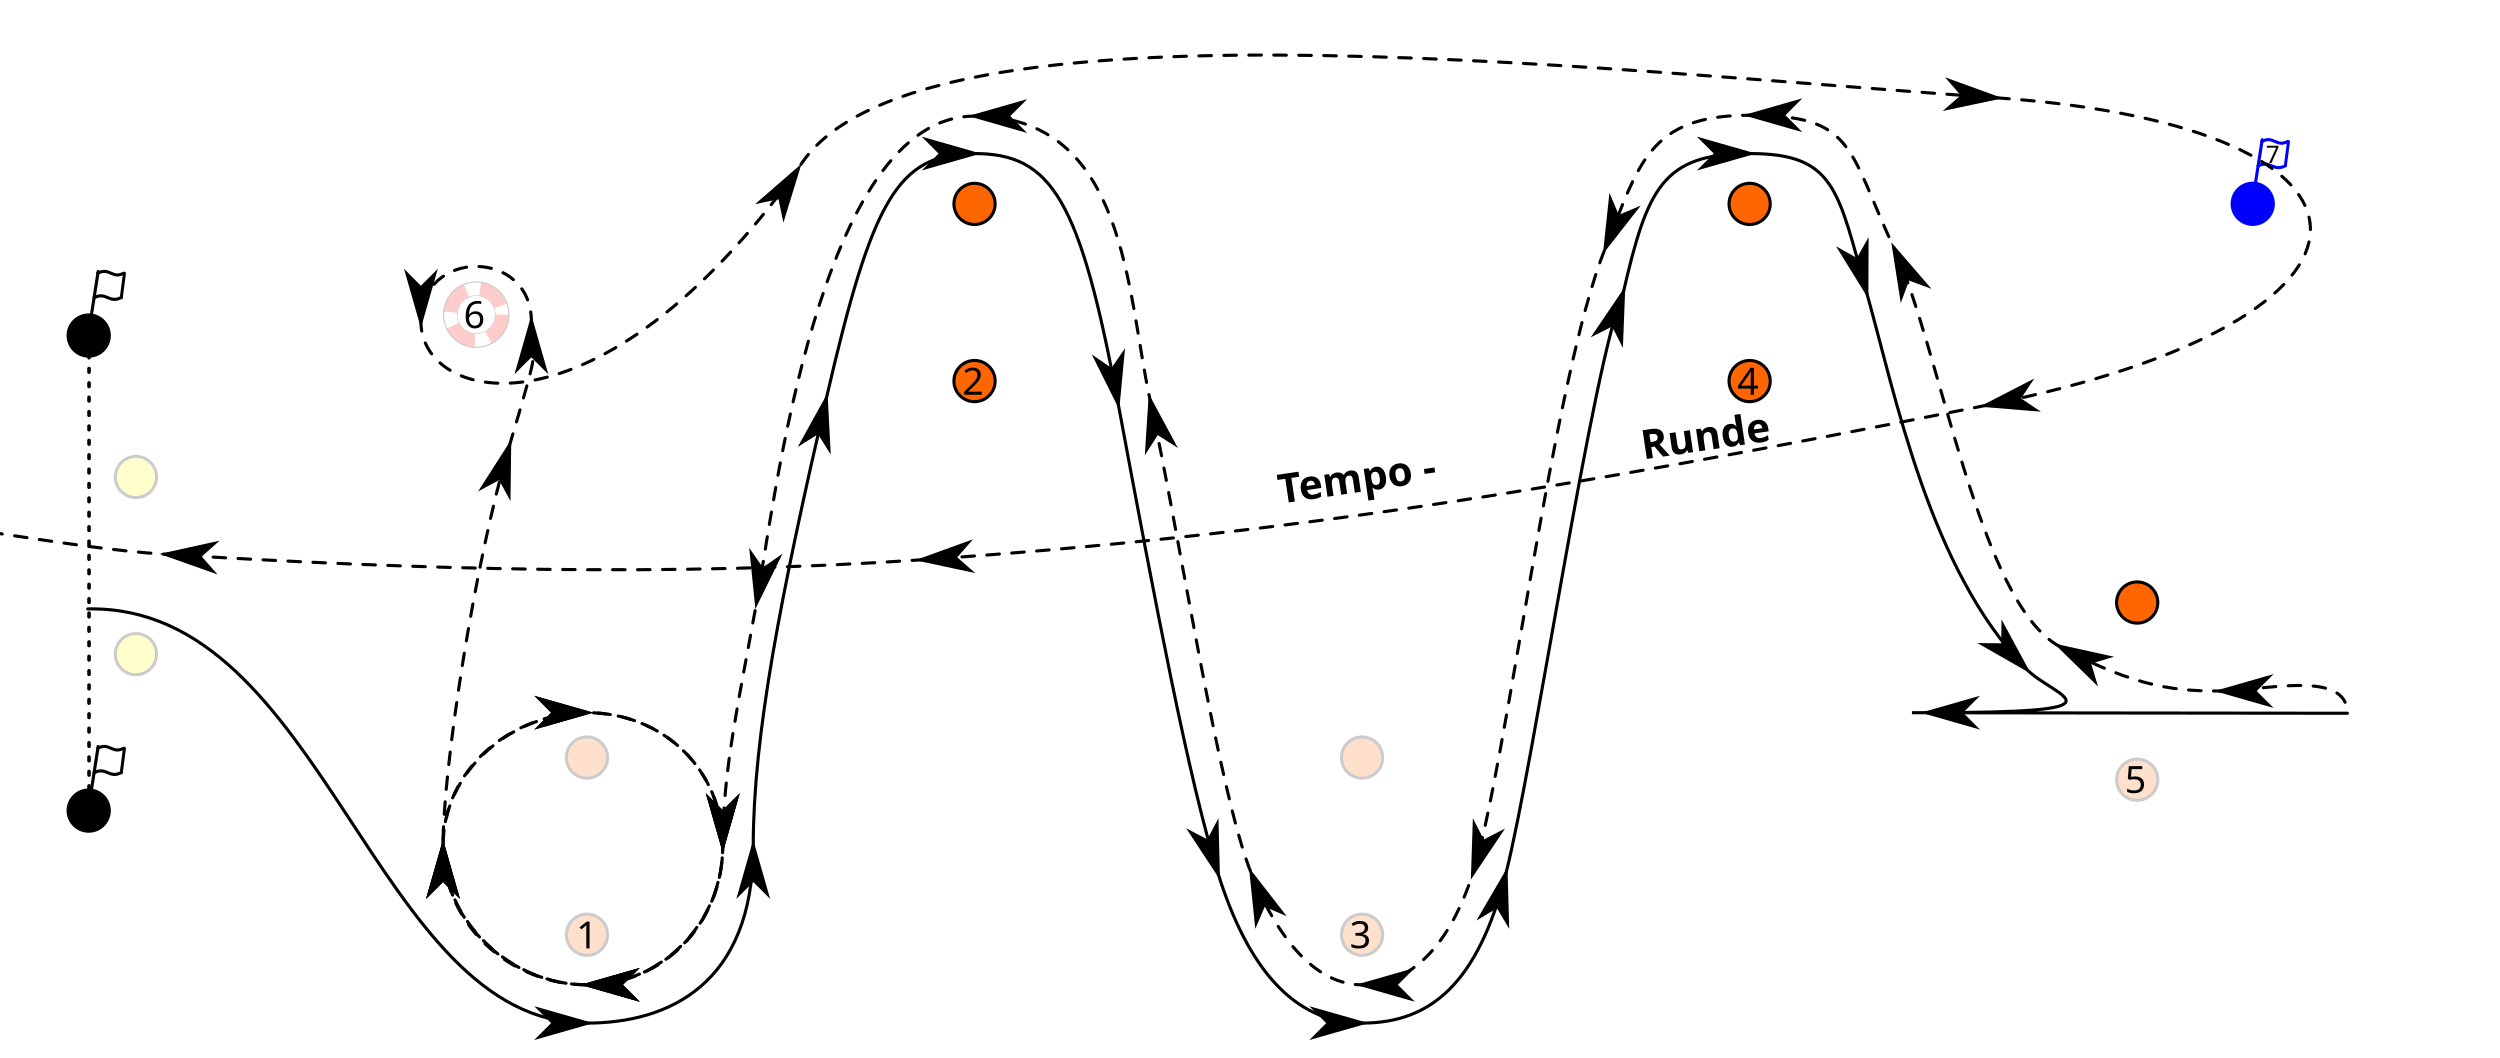
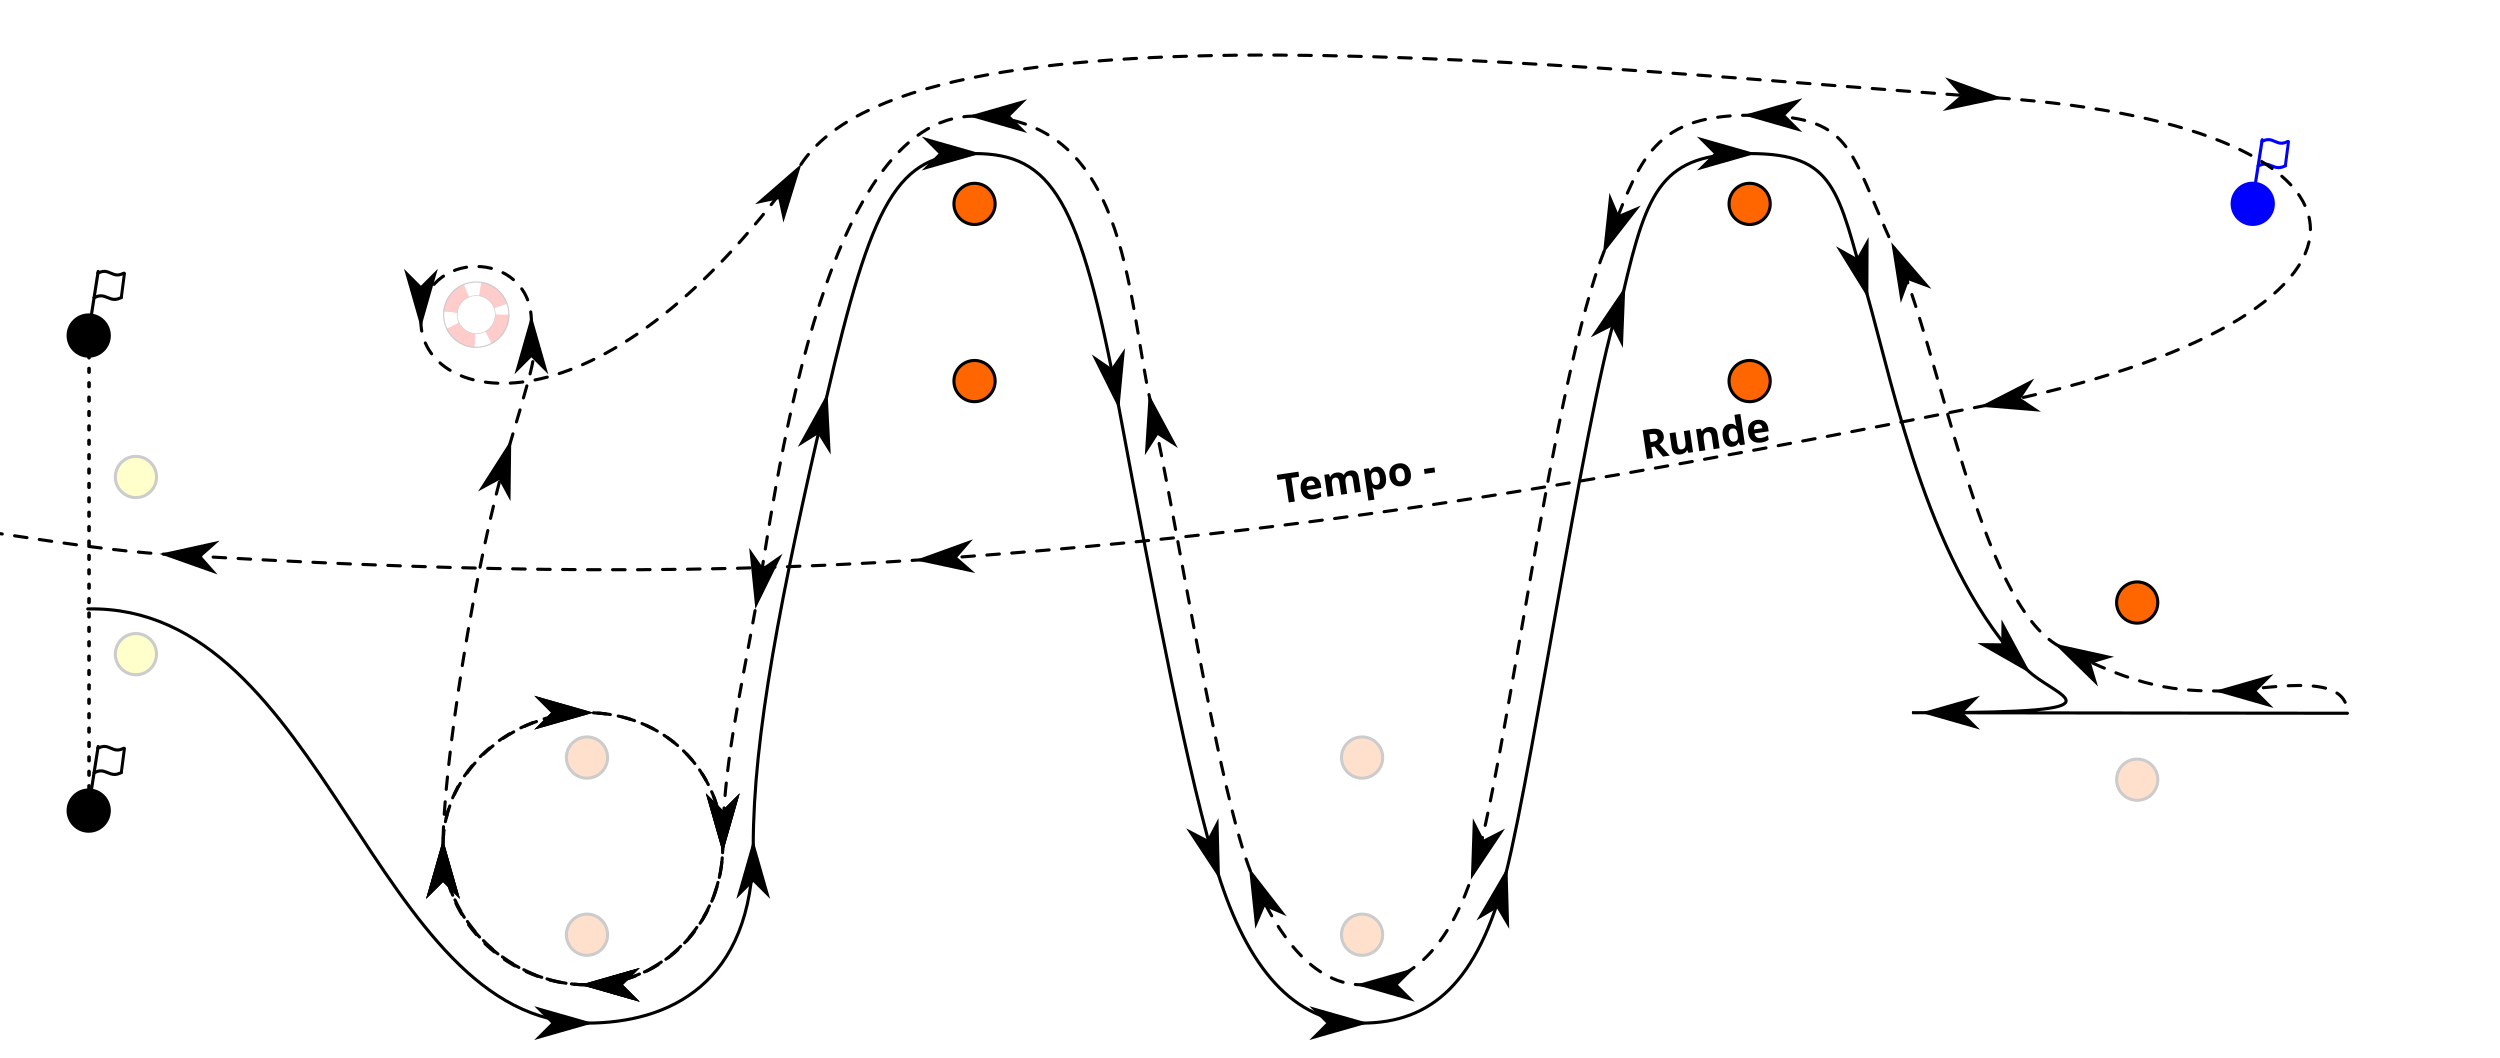
<svg xmlns="http://www.w3.org/2000/svg" version="1.0" id="svg3641" height="360.829" width="853.326" style="enable-background:new" xml:space="preserve">
  <defs id="arrows">
    <marker id="RazorWire" refX="0" refY="0" orient="auto" style="overflow:visible">
      <path id="path5527" style="fill:#34ff00;fill-opacity:1;fill-rule:evenodd;stroke:#34ff00;stroke-width:0.085pt;stroke-opacity:1" d="M 0.019,-0.632 V 0.595 L -6.621,2.568 H 9.113 L 2.979,0.595 V -0.632 L 9.166,-2.472 H -6.594 Z" />
    </marker>
    <marker orient="auto" refY="0" refX="0" id="Scissors" style="overflow:visible">
      <path id="schere" d="M 9.696,-3.847 C 8.661,-5.095 6.794,-5.052 5.4,-4.515 l -8.76,3.283 c -2.548,-1.394 -5.065,-0.995 -5.065,-1.673 0,-0.53 0.487,-0.414 0.414,-1.795 -0.07,-1.326 -1.454,-2.307 -2.763,-2.22 -1.309,-0.008 -2.666,0.995 -2.678,2.379 -0.098,1.393 1.074,2.688 2.461,2.779 1.624,0.242 4.499,-0.742 5.848,1.676 C -6.148,1.766 -7.931,1.771 -9.543,1.679 -10.882,1.602 -12.489,1.985 -13.128,3.301 c -0.617,1.261 -0.012,3.056 1.405,3.442 1.43,0.525 3.393,-0.138 3.733,-1.782 0.262,-1.267 -0.635,-1.862 -0.291,-2.322 0.26,-0.347 1.91,-0.146 4.85,-1.466 L 6.055,4.515 C 7.253,4.85 8.718,4.839 9.78,3.66 L -0.055,-0.057 Z M -9.832,-5.874 c 1.381,0.771 1.268,2.862 -0.167,3.268 -1.298,0.452 -2.956,-0.81 -2.542,-2.216 0.242,-1.154 1.764,-1.579 2.709,-1.052 z m 0.06,8.552 c 1.441,0.532 1.196,2.97 -0.269,3.298 -0.972,0.337 -2.361,-0.148 -2.459,-1.293 -0.189,-1.392 1.446,-2.65 2.728,-2.005 z" style="fill:#34ff00;fill-opacity:1;stroke:#34ff00;stroke-width:1.067;stroke-opacity:1" />
    </marker>
    <marker orient="auto" refY="0" refX="0" id="Legs" style="overflow:visible">
      <g id="g5494" transform="scale(-0.7)" style="fill:#34ff00;fill-opacity:1;stroke:#34ff00;stroke-opacity:1">
        <g id="g5496" transform="matrix(0,-1,-1,0,22.0892,22.73484)" style="fill:#34ff00;fill-opacity:1;stroke:#34ff00;stroke-opacity:1">
          <path id="path5498" d="m 22.636,22.054 c -7.371,5.036 -2.618,7.047 -6.23,14.339" style="fill:#34ff00;fill-opacity:1;fill-rule:evenodd;stroke:#34ff00;stroke-width:1.067pt;stroke-opacity:1" />
          <path id="path5500" d="m 22.825,21.918 c -1.451,8.904 3.772,9.355 4.805,14.747" style="fill:#34ff00;fill-opacity:1;fill-rule:evenodd;stroke:#34ff00;stroke-width:1.067pt;stroke-opacity:1" />
        </g>
        <path id="path5502" d="m -15.029,-7.181 -0.984,4.313 4.227,-1.305 z" style="fill:#34ff00;fill-opacity:1;fill-rule:evenodd;stroke:#34ff00;stroke-width:1.067pt;stroke-opacity:1" />
        <path id="path5504" d="m -16.23,4.861 1.999,3.946 2.418,-3.704 z" style="fill:#34ff00;fill-opacity:1;fill-rule:evenodd;stroke:#34ff00;stroke-width:1.067pt;stroke-opacity:1" />
      </g>
    </marker>
    <linearGradient id="linearGradient5477">
      <stop style="stop-color:#57e307;stop-opacity:1;" offset="0" id="stop5479" />
    </linearGradient>
    <marker style="overflow:visible" id="Arrow1Lend" refX="0" refY="0" orient="auto">
      <path style="fill-rule:evenodd;stroke:#000000;stroke-width:0.853pt;marker-start:none" d="M -10.667,0 -14.933,4.267 0,0 -14.933,-4.267 Z" id="path3104" />
    </marker>
    <marker style="overflow:visible" id="Arrow1Lstart" refX="0" refY="0" orient="auto">
      <path style="fill-rule:evenodd;stroke:#000000;stroke-width:0.853pt;marker-start:none" d="M 10.667,0 14.933,-4.267 0,0 14.933,4.267 Z" id="path3282" />
    </marker>
    <marker style="overflow:visible" id="Arrow1Lstart-7" refX="0" refY="0" orient="auto">
      <path style="fill-rule:evenodd;stroke:#000000;stroke-width:0.853pt;marker-start:none" d="M 10.667,0 14.933,-4.267 0,0 14.933,4.267 Z" id="path3282-4" />
    </marker>
    <marker style="overflow:visible" id="Arrow1Lend-6" refX="0" refY="0" orient="auto">
      <path style="fill-rule:evenodd;stroke:#000000;stroke-width:0.853pt;marker-start:none" d="M -10.667,0 -14.933,4.267 0,0 -14.933,-4.267 Z" id="path3104-0" />
    </marker>
  </defs>
  <g transform="translate(-215.4445,-435.3955)" style="display:inline" id="Parcours">
    <defs id="defs2076" />
    <g id="g1" />
    <g id="layer6" style="display:inline">
      <g transform="translate(18.94796,85.04597)" id="Zeitnahme" style="display:inline">
        <g id="g13156" transform="translate(-177.6378,-94.48819)">
          <path style="fill:#000000;fill-opacity:1;stroke:#000000;stroke-width:1.762" d="m 411.087,559.37 c 0,-3.685 -2.986,-6.678 -6.678,-6.678 -3.683,0 -6.678,2.987 -6.678,6.678 0,3.685 2.987,6.678 6.678,6.678 3.685,0 6.678,-2.987 6.678,-6.678 z" id="Zeit_oben" />
        </g>
        <g id="g13172" transform="translate(-177.6378,67.66194)">
          <path style="fill:#000000;fill-opacity:1;stroke:#000000;stroke-width:1.762" d="m 411.087,559.37 c 0,-3.685 -2.986,-6.678 -6.678,-6.678 -3.683,0 -6.678,2.987 -6.678,6.678 0,3.685 2.987,6.678 6.678,6.678 3.685,0 6.678,-2.987 6.678,-6.678 z" id="Zeit_unten" />
        </g>
        <path style="fill:none;stroke:#000000;stroke-width:1.228;stroke-linecap:round;stroke-linejoin:miter;stroke-miterlimit:4;stroke-dasharray:1.228, 3.684;stroke-dashoffset:0;stroke-opacity:1" d="m 226.886,466.315 c 0,23.379 0,46.759 0,70.138 0,19.991 0,67.885 0,87.271" id="path14169" />
      </g>
      <g transform="translate(113.4362,157.2769)" id="Tor1" opacity="0.2" style="display:inline;fill:#ff6600">
        <path style="fill:#ff6600;stroke:#000000;stroke-width:1.056" d="m 309.393,536.693 c 0,-3.883 -3.149,-7.032 -7.031,-7.032 -3.881,0 -7.031,3.148 -7.031,7.032 0,3.883 3.15,7.031 7.031,7.031 3.882,0 7.031,-3.147 7.031,-7.031 z" id="Tor1_innen" />
        <path style="fill:#ff6600;stroke:#000000;stroke-width:1.056" d="m 309.393,597.166 c 0,-3.883 -3.149,-7.032 -7.031,-7.032 -3.881,0 -7.031,3.148 -7.031,7.032 0,3.883 3.15,7.031 7.031,7.031 3.882,0 7.031,-3.147 7.031,-7.031 z" id="Tor1_aussen" />
      </g>
      <g transform="translate(226.8221,-31.69941)" id="Tor2" style="display:inline;fill:#ff6600">
        <path style="fill:#ff6600;stroke:#000000;stroke-width:1.056" d="m 328.291,536.693 c 0,-3.883 -3.149,-7.032 -7.031,-7.032 -3.881,0 -7.031,3.148 -7.031,7.032 0,3.883 3.15,7.031 7.031,7.031 3.882,0 7.031,-3.147 7.031,-7.031 z" id="Tor2_aussen" />
        <path style="fill:#ff6600;stroke:#000000;stroke-width:1.056" d="m 328.291,597.166 c 0,-3.883 -3.149,-7.032 -7.031,-7.032 -3.881,0 -7.031,3.148 -7.031,7.032 0,3.883 3.15,7.031 7.031,7.031 3.882,0 7.031,-3.147 7.031,-7.031 z" id="Tor2_innen" />
      </g>
      <g transform="translate(340.2078,157.2769)" id="Tor3" opacity="0.2" style="display:inline;fill:#ff6600">
        <path style="fill:#ff6600;stroke:#000000;stroke-width:1.056" d="m 347.189,536.693 c 0,-3.883 -3.149,-7.032 -7.031,-7.032 -3.881,0 -7.031,3.148 -7.031,7.032 0,3.883 3.15,7.031 7.031,7.031 3.882,0 7.031,-3.147 7.031,-7.031 z" id="Tor3_innen" />
        <path style="fill:#ff6600;stroke:#000000;stroke-width:1.056" d="m 347.189,597.166 c 0,-3.883 -3.149,-7.032 -7.031,-7.032 -3.881,0 -7.031,3.148 -7.031,7.032 0,3.883 3.15,7.031 7.031,7.031 3.882,0 7.031,-3.147 7.031,-7.031 z" id="Tor3_aussen" />
      </g>
      <g transform="translate(453.5935,-31.69941)" id="Tor4" style="display:inline;fill:#ff6600">
        <path style="fill:#ff6600;stroke:#000000;stroke-width:1.056" d="m 366.086,536.693 c 0,-3.883 -3.149,-7.032 -7.031,-7.032 -3.881,0 -7.031,3.148 -7.031,7.032 0,3.883 3.15,7.031 7.031,7.031 3.882,0 7.031,-3.147 7.031,-7.031 z" id="Tor4_aussen" />
        <path style="fill:#ff6600;stroke:#000000;stroke-width:1.056" d="m 366.086,597.166 c 0,-3.883 -3.149,-7.032 -7.031,-7.032 -3.881,0 -7.031,3.148 -7.031,7.032 0,3.883 3.15,7.031 7.031,7.031 3.882,0 7.031,-3.147 7.031,-7.031 z" id="Tor4_innen" />
      </g>
      <g transform="translate(566.9793,104.3635)" id="Tor5" style="display:inline;fill:#ff6600">
        <path style="fill:#ff6600;stroke:#000000;stroke-width:1.056" d="m 384.984,536.693 c 0,-3.883 -3.149,-7.032 -7.031,-7.032 -3.881,0 -7.031,3.148 -7.031,7.032 0,3.883 3.15,7.031 7.031,7.031 3.882,0 7.031,-3.147 7.031,-7.031 z" id="Tor5_oben" />
        <path style="fill:#ff6600;stroke:#000000;stroke-width:1.056" d="m 384.984,597.166 c 0,-3.883 -3.149,-7.032 -7.031,-7.032 -3.881,0 -7.031,3.148 -7.031,7.032 0,3.883 3.15,7.031 7.031,7.031 3.882,0 7.031,-3.147 7.031,-7.031 z" id="Tor5_unten" opacity="0.2" />
      </g>
      <g transform="translate(18.94796,138.3793)" id="Schikane" opacity="0.2" style="display:inline">
        <g style="fill:none" id="Ring">
          <ellipse id="path8826" style="fill:none;stroke:#ff0000;stroke-width:4.821;stroke-linecap:butt;stroke-linejoin:round;stroke-miterlimit:4;stroke-dasharray:9.643, 4.821;stroke-dashoffset:0;stroke-opacity:1" cx="359.055" cy="404.409" rx="8.928" ry="8.928" />
          <ellipse style="display:inline;fill:none;stroke:#000000;stroke-width:0.229;stroke-linecap:round;stroke-linejoin:round;stroke-miterlimit:4;stroke-dasharray:none;stroke-dashoffset:0;stroke-opacity:1" id="path3620" cx="359.055" cy="404.409" rx="6.5" ry="6.5" />
          <ellipse style="display:inline;fill:none;stroke:#000000;stroke-width:0.393;stroke-linecap:round;stroke-linejoin:round;stroke-miterlimit:4;stroke-dasharray:none;stroke-dashoffset:0;stroke-opacity:1" id="path2733" cx="359.055" cy="404.409" rx="11.142" ry="11.142" />
        </g>
      </g>
      <g transform="translate(-40.52031,61.51377)" id="StartZiel" opacity="0.2" style="display:inline">
        <path style="fill:#ffff00;stroke:#000000;stroke-width:1.056" d="m 309.393,536.693 c 0,-3.883 -3.149,-7.032 -7.031,-7.032 -3.881,0 -7.031,3.148 -7.031,7.032 0,3.883 3.15,7.031 7.031,7.031 3.882,0 7.031,-3.147 7.031,-7.031 z" id="StartZiel_oben" />
        <path style="fill:#ffff00;stroke:#000000;stroke-width:1.056" d="m 309.393,597.166 c 0,-3.883 -3.149,-7.032 -7.031,-7.032 -3.881,0 -7.031,3.148 -7.031,7.032 0,3.883 3.15,7.031 7.031,7.031 3.882,0 7.031,-3.147 7.031,-7.031 z" id="StartZiel_unten" />
      </g>
    </g>
  </g>
  <g transform="translate(-215.4445,-435.3955)" style="display:inline" id="ParcoursLabel">
    <defs id="defs2832" />
    <g id="g3113" style="display:inline">
-       <text xml:space="preserve" style="font-style:normal;font-weight:normal;font-size:12.8px;line-height:0%;font-family:'Arial Black';display:inline;fill:#000000;fill-opacity:1;stroke:none;stroke-width:1.067" x="373.691" y="547.37" id="Nummer_Schikane">
+       <text xml:space="preserve" style="font-style:normal;font-weight:normal;font-size:12.8px;line-height:0%;font-family:'Arial Black';display:inline;fill:#000000;fill-opacity:1;stroke:none;stroke-width:1.067" x="373.691" y="547.37" id="Nummer_Schikane" opacity="0">
        <tspan id="tspan3032" x="373.691" y="547.37" style="font-size:12.8px;line-height:1.25;stroke-width:1.067">6</tspan>
      </text>
-       <text xml:space="preserve" style="font-style:normal;font-weight:normal;font-size:12.8px;line-height:0%;font-family:'Arial Black';display:inline;fill:#000000;fill-opacity:1;stroke:none;stroke-width:1.067" x="412.13" y="759.102" id="Nummer_Tor1">
+       <text xml:space="preserve" style="font-style:normal;font-weight:normal;font-size:12.8px;line-height:0%;font-family:'Arial Black';display:inline;fill:#000000;fill-opacity:1;stroke:none;stroke-width:1.067" x="412.13" y="759.102" id="Nummer_Tor1" opacity="0">
        <tspan id="tspan3036" x="412.13" y="759.102" style="font-size:12.8px;line-height:1.25;stroke-width:1.067">1</tspan>
      </text>
-       <text xml:space="preserve" style="font-style:normal;font-weight:normal;font-size:12.8px;line-height:0%;font-family:'Arial Black';display:inline;fill:#000000;fill-opacity:1;stroke:none;stroke-width:1.067" x="808.383" y="570.125" id="Nummer_Tor4">
+       <text xml:space="preserve" style="font-style:normal;font-weight:normal;font-size:12.8px;line-height:0%;font-family:'Arial Black';display:inline;fill:#000000;fill-opacity:1;stroke:none;stroke-width:1.067" x="808.383" y="570.125" id="Nummer_Tor4" opacity="0">
        <tspan id="tspan3040" x="808.383" y="570.125" style="font-size:12.8px;line-height:1.25;stroke-width:1.067">4</tspan>
      </text>
-       <text xml:space="preserve" style="font-style:normal;font-weight:normal;font-size:12.8px;line-height:0%;font-family:'Arial Black';display:inline;fill:#000000;fill-opacity:1;stroke:none;stroke-width:1.067" x="940.704" y="706.032" id="Nummer_Tor5">
+       <text xml:space="preserve" style="font-style:normal;font-weight:normal;font-size:12.8px;line-height:0%;font-family:'Arial Black';display:inline;fill:#000000;fill-opacity:1;stroke:none;stroke-width:1.067" x="940.704" y="706.032" id="Nummer_Tor5" opacity="0">
        <tspan id="tspan3044" x="940.704" y="706.032" style="font-size:12.8px;line-height:1.25;stroke-width:1.067">5</tspan>
      </text>
-       <text xml:space="preserve" style="font-style:normal;font-weight:normal;font-size:12.8px;line-height:0%;font-family:'Arial Black';display:inline;fill:#000000;fill-opacity:1;stroke:none;stroke-width:1.067" x="676.131" y="759.024" id="Nummer_Tor3">
+       <text xml:space="preserve" style="font-style:normal;font-weight:normal;font-size:12.8px;line-height:0%;font-family:'Arial Black';display:inline;fill:#000000;fill-opacity:1;stroke:none;stroke-width:1.067" x="676.131" y="759.024" id="Nummer_Tor3" opacity="0">
        <tspan id="tspan3048" x="676.131" y="759.024" style="font-size:12.8px;line-height:1.25;stroke-width:1.067">3</tspan>
      </text>
      <g transform="translate(579.9631,-35.51099)" id="Speedboje_oben" style="display:inline">
        <path id="path3052" d="m 411.087,540.472 c 0,-3.685 -2.986,-6.678 -6.678,-6.678 -3.683,0 -6.678,2.987 -6.678,6.678 0,3.685 2.987,6.678 6.678,6.678 3.685,0 6.678,-2.987 6.678,-6.678 z" style="fill:#0000ff;fill-opacity:1;stroke:#0000ff;stroke-width:1.762" />
        <g style="stroke:#0000ff" id="g3062">
          <path id="path3054" d="m 407.511,519.18 c 0.372,-0.161 0.745,-0.325 1.117,-0.438 0.372,-0.114 0.744,-0.181 1.117,-0.181 0.372,0 0.744,0.063 1.117,0.181 0.372,0.113 0.744,0.273 1.116,0.438 0.369,0.16 0.745,0.321 1.117,0.434 0.369,0.114 0.745,0.181 1.117,0.181 0.368,0 0.745,-0.064 1.117,-0.181 0.368,-0.113 0.744,-0.274 1.117,-0.434" style="fill:none;stroke:#0000ff;stroke-width:1.052;stroke-linecap:round;stroke-linejoin:round" />
          <path id="path3056" d="m 407.643,518.601 -2.7,17.3 v 0.258 0" style="fill:none;stroke:#0000ff;stroke-width:1.067;stroke-linecap:round;stroke-linejoin:round" />
          <path id="path3058" d="m 406.246,527.522 c 0.384,-0.158 0.775,-0.317 1.163,-0.429 0.383,-0.113 0.775,-0.179 1.163,-0.179 0.383,0 0.774,0.062 1.163,0.179 0.387,0.112 0.774,0.271 1.163,0.429 0.387,0.159 0.774,0.317 1.162,0.433 0.388,0.109 0.775,0.175 1.163,0.175 0.388,0 0.775,-0.062 1.163,-0.175 0.387,-0.112 0.775,-0.271 1.163,-0.433" style="fill:none;stroke:#0000ff;stroke-width:1.067;stroke-linecap:round;stroke-linejoin:round" />
          <path id="path3060" d="m 416.604,519.31 -1.039,7.969 v 0.12 0" style="fill:none;stroke:#0000ff;stroke-width:1.024;stroke-linecap:round" />
        </g>
-         <text xml:space="preserve" style="font-style:normal;font-weight:normal;font-size:12.8px;line-height:0%;font-family:'Arial Black';fill:#000000;fill-opacity:1;stroke:none;stroke-width:1.067" x="408.873" y="526.543" id="Nummer_Speedboje_oben">
+         <text xml:space="preserve" style="font-style:normal;font-weight:normal;font-size:12.8px;line-height:0%;font-family:'Arial Black';fill:#000000;fill-opacity:1;stroke:none;stroke-width:1.067" x="408.873" y="526.543" id="Nummer_Speedboje_oben" opacity="0">
          <tspan id="tspan3064" x="408.873" y="526.543" style="font-size:8.242px;line-height:1.25;stroke-width:1.067">7</tspan>
        </text>
      </g>
-       <text xml:space="preserve" style="font-style:normal;font-weight:normal;font-size:12.8px;line-height:0%;font-family:'Arial Black';display:inline;fill:#000000;fill-opacity:1;stroke:none;stroke-width:1.067" x="543.926" y="570.125" id="Nummer_Tor2">
+       <text xml:space="preserve" style="font-style:normal;font-weight:normal;font-size:12.8px;line-height:0%;font-family:'Arial Black';display:inline;fill:#000000;fill-opacity:1;stroke:none;stroke-width:1.067" x="543.926" y="570.125" id="Nummer_Tor2" opacity="0">
        <tspan id="tspan3088" x="543.926" y="570.125" style="font-size:12.8px;line-height:1.25;stroke-width:1.067">2</tspan>
      </text>
      <g id="Zeit_oben_Flagge">
        <path id="path3092" d="m 248.821,528.636 c 0.372,-0.161 0.745,-0.325 1.117,-0.438 0.372,-0.114 0.744,-0.181 1.117,-0.181 0.372,0 0.744,0.063 1.117,0.181 0.372,0.113 0.744,0.273 1.116,0.438 0.369,0.16 0.745,0.321 1.117,0.434 0.369,0.114 0.745,0.181 1.117,0.181 0.368,0 0.745,-0.064 1.117,-0.181 0.368,-0.113 0.744,-0.274 1.117,-0.434" style="display:inline;fill:none;stroke:#000000;stroke-width:1.052;stroke-linecap:round;stroke-linejoin:round" />
        <path id="path3094" d="m 248.953,528.057 -2.7,17.3 v 0.258 0" style="display:inline;fill:none;stroke:#000000;stroke-width:1.067;stroke-linecap:round;stroke-linejoin:round" />
        <path id="path3096" d="m 247.556,536.977 c 0.384,-0.158 0.775,-0.317 1.163,-0.429 0.383,-0.113 0.775,-0.179 1.163,-0.179 0.383,0 0.774,0.062 1.163,0.179 0.387,0.112 0.774,0.271 1.163,0.429 0.387,0.159 0.774,0.317 1.162,0.433 0.388,0.109 0.775,0.175 1.163,0.175 0.388,0 0.775,-0.062 1.163,-0.175 0.387,-0.112 0.775,-0.271 1.163,-0.433" style="display:inline;fill:none;stroke:#000000;stroke-width:1.067;stroke-linecap:round;stroke-linejoin:round" />
        <path id="path3098" d="m 257.914,528.766 -1.039,7.969 v 0.12 0" style="display:inline;fill:none;stroke:#000000;stroke-width:1.024;stroke-linecap:round" />
      </g>
      <g id="Zeit_unten_Flagge">
        <path id="path3102" d="m 248.821,690.786 c 0.372,-0.161 0.745,-0.325 1.117,-0.438 0.372,-0.114 0.744,-0.181 1.117,-0.181 0.372,0 0.744,0.063 1.117,0.181 0.372,0.113 0.744,0.273 1.116,0.438 0.369,0.16 0.745,0.321 1.117,0.434 0.369,0.114 0.745,0.181 1.117,0.181 0.368,0 0.745,-0.064 1.117,-0.181 0.368,-0.113 0.744,-0.274 1.117,-0.434" style="display:inline;fill:none;stroke:#000000;stroke-width:1.052;stroke-linecap:round;stroke-linejoin:round" />
        <path id="path3105" d="m 248.953,690.207 -2.7,17.3 v 0.258 0" style="display:inline;fill:none;stroke:#000000;stroke-width:1.067;stroke-linecap:round;stroke-linejoin:round" />
        <path id="path3107" d="m 247.556,699.127 c 0.384,-0.158 0.775,-0.317 1.163,-0.429 0.383,-0.113 0.775,-0.179 1.163,-0.179 0.383,0 0.774,0.062 1.163,0.179 0.387,0.112 0.774,0.271 1.163,0.429 0.387,0.159 0.774,0.317 1.162,0.433 0.388,0.109 0.775,0.175 1.163,0.175 0.388,0 0.775,-0.062 1.163,-0.175 0.387,-0.112 0.775,-0.271 1.163,-0.433" style="display:inline;fill:none;stroke:#000000;stroke-width:1.067;stroke-linecap:round;stroke-linejoin:round" />
        <path id="path3109" d="m 257.914,690.916 -1.039,7.969 v 0.12 0" style="display:inline;fill:none;stroke:#000000;stroke-width:1.024;stroke-linecap:round" />
      </g>
    </g>
  </g>
  <g transform="translate(-215.4445,-435.3955)" style="display:inline" id="Klasse5_Moewe">
    <path id="path259" d="m 169.627,612.629 c 24.841,0 68.145,9.845 102.468,11.968 85.802,5.307 172.126,7.751 257.892,1.876 122.085,-8.362 215.673,-23.317 363.309,-52.7 147.636,-29.384 146.53,-95.048 3.596,-104.994 -142.934,-9.946 -373.152,-37.058 -409.067,24.368 -68.294,94.744 -128.713,79.877 -128.713,52.004 0,-25.079 37.712,-25.079 37.712,0 0,15.274 4.503,2.236 -7.509,42.396 -12.012,40.159 -22.661,110.333 -22.663,136.631 -0.002,25.87 23.429,47.369 49.146,47.369 25.717,0 46.349,-21 46.349,-47.333 0,-26.333 -20.632,-45.56 -46.349,-45.56 -25.717,0 -49.143,19.227 -49.143,45.525 0,26.298 23.427,47.369 49.143,47.369 25.717,0 46.349,-21.463 46.349,-47.369 0,-25.906 5.538,-49.682 11.52,-83.061 5.976,-33.345 21.319,-166.104 74.385,-166.104 52,0 51.944,60.216 59.962,96.944 10.26,46.997 23.2,133.323 34.557,161.613 6.376,15.882 18.898,37.977 37.795,37.977 18.898,0 31.048,-16.998 37.795,-37.977 11.287,-35.09 27.171,-168.907 45.228,-213.498 11.465,-28.313 14.471,-45.349 49.261,-45.349 35.856,0 33.335,10.943 49.263,45.349 15.928,34.406 28.897,121.045 56.564,136.008 26.846,14.518 40.856,15.184 55.013,15.184 13.99,0 43.19,-7.596 43.19,7.587" style="display:inline;fill:none;stroke:#000000;stroke-width:1.066;stroke-linecap:round;stroke-linejoin:round;stroke-miterlimit:4;stroke-dasharray:4.263, 4.263;stroke-dashoffset:0;stroke-opacity:1;marker-start:none;marker-mid:url(#Arrow1Lstart);marker-end:none" />
    <path id="path261" d="m 1016.681,678.851 c 0,0 -181.32,-0.198 -143.404,-0.198 71.653,0 43.372,-5.128 33.803,-14.92 -33.088,-33.861 -44.668,-93.599 -54.502,-128.504 -9.872,-35.04 -10.65,-47.416 -39.929,-47.416 -29.812,0 -34.872,11.88 -43.129,47.416 -10.508,24.401 -30.555,161.066 -40.073,198.341 -9.518,37.275 -25.47,51.035 -49.082,51.043 -23.612,0.008 -39.206,-19.304 -49.152,-51.043 -10.037,-32.029 -21.125,-90.799 -34.136,-160.546 -12.974,-69.547 -22.613,-85.209 -49.026,-85.211 -26.413,-0.002 -34.918,15.862 -50.626,83.877 -15.475,67.003 -24.878,114.693 -24.878,152.523 0,47.333 -29.123,60.4 -56.749,60.4 -72.934,0 -89.356,-143.019 -170.394,-141.372" style="display:inline;fill:none;stroke:#000000;stroke-width:1.067;stroke-linecap:round;stroke-linejoin:round;stroke-miterlimit:4;stroke-dashoffset:0;stroke-opacity:1;marker-start:none;marker-mid:url(#Arrow1Lstart);marker-end:none" />
    <path id="path2924" d="m 462.148,724.213 c 0,-26.333 -20.632,-45.56 -46.349,-45.56 -25.717,0 -49.143,19.827 -49.143,45.56 0,26.47 22.661,47.333 49.143,47.333 26.47,0 46.349,-21.463 46.349,-47.333 z" style="display:inline;fill:none;stroke:#000000;stroke-width:1.067;stroke-linecap:round;stroke-linejoin:round;stroke-miterlimit:4;stroke-dasharray:4.267, 4.267;stroke-dashoffset:3.8;stroke-opacity:1;marker-start:none;marker-mid:url(#Arrow1Lstart);marker-end:none" />
    <text id="text263" y="876.114" x="243.389" style="font-style:normal;font-weight:normal;font-size:12.8px;line-height:0%;font-family:Verdana;display:inline;fill:#000000;fill-opacity:1;stroke:none;stroke-width:1.067" xml:space="preserve">
      <tspan id="tspan265" y="876.114" x="243.389" style="font-size:19.2px;line-height:1.25;stroke-width:1.067">Ablegen - Startlinie - in den Parcours, d.h. außen um die Tore 1 - 2 - 3 - 4 -</tspan>
      <tspan id="tspan267" y="900.114" x="243.389" style="font-size:19.2px;line-height:1.25;stroke-width:1.067">rückwärts durch das Tor 5 - vorwärts wieder in den Parcours, d.h. außen um die Tore</tspan>
      <tspan id="tspan269" y="924.114" x="243.389" style="font-size:19.2px;line-height:1.25;stroke-width:1.067">4 - 3 - 2 - schnelle Umkreisung des Tores 1 (das Tor 1 bleibt an der Steuerbordseite!) -</tspan>
      <tspan id="tspan271" y="948.114" x="243.389" style="font-size:19.2px;line-height:1.25;stroke-width:1.067">Schikane an der Tonne 6 - Temporunde: <tspan id="tspan273" style="font-weight:bold;font-size:19.2px;stroke-width:1.067">außen</tspan> an den Toren 2 und 4, um die</tspan>
      <tspan id="tspan275" y="972.114" x="243.389" style="font-size:19.2px;line-height:1.25;stroke-width:1.067">Tonne 7, <tspan id="tspan277" style="font-weight:bold;font-size:19.2px;stroke-width:1.067">innen</tspan> an den Toren 4 und 2 vorbei - Ziellinie - anlegen.</tspan>
    </text>
    <g transform="rotate(-8.380542,1724.101,1300.632)" id="g279">
      <text xml:space="preserve" style="font-style:normal;font-weight:bold;font-size:12.8px;line-height:0%;font-family:Verdana;fill:#000000;fill-opacity:1;stroke:none;stroke-width:1.067" x="764.899" y="458.537" id="text281">
        <tspan id="tspan283" x="764.899" y="458.537" style="font-size:13.867px;line-height:1.25;stroke-width:1.067">Tempo -</tspan>
      </text>
      <text xml:space="preserve" style="font-style:normal;font-weight:bold;font-size:12.8px;line-height:0%;font-family:Verdana;fill:#000000;fill-opacity:1;stroke:none;stroke-width:1.067" x="889.699" y="461.668" id="text285">
        <tspan id="tspan287" x="889.699" y="461.668" style="font-size:13.867px;line-height:1.25;stroke-width:1.067">Runde</tspan>
      </text>
    </g>
    <text id="text3666" y="328.002" x="595.582" style="font-style:normal;font-weight:normal;font-size:12.8px;line-height:0%;font-family:Verdana;text-align:center;text-anchor:middle;display:inline;fill:#000000;fill-opacity:1;stroke:none;stroke-width:1.067" xml:space="preserve">
      <tspan style="font-weight:bold;font-size:38.4px;line-height:1.25;text-align:center;text-anchor:middle;stroke-width:1.067" y="328.002" x="595.582" id="tspan3668">DMYV-Jugend</tspan>
      <tspan id="tspan3670" style="font-weight:bold;font-size:38.4px;line-height:1.25;text-align:center;text-anchor:middle;stroke-width:1.067" y="376.002" x="595.582">Motorboot-Slalom</tspan>
      <tspan style="font-weight:bold;font-size:38.4px;line-height:1.25;text-align:center;text-anchor:middle;stroke-width:1.067" id="tspan3672" y="424.002" x="595.582">Klasse 5</tspan>
    </text>
    <text transform="rotate(-30.00001)" id="text295" y="483.218" x="-56.18" style="font-style:normal;font-weight:bold;font-size:12.8px;line-height:0%;font-family:Verdana;text-align:center;text-anchor:middle;fill:#000000;fill-opacity:1;stroke:none;stroke-width:1.067" xml:space="preserve">
      <tspan y="483.218" x="-56.18" id="tspan297" style="font-size:29.867px;line-height:1.25;stroke-width:1.067">Möwe-Parcour</tspan>
    </text>
  </g>
  <g id="Export_Area" style="display:inline;opacity:1" transform="translate(-180.8124,-194.4877)">
    <g id="g2" />
    <g id="g3" />
  </g>
</svg>
